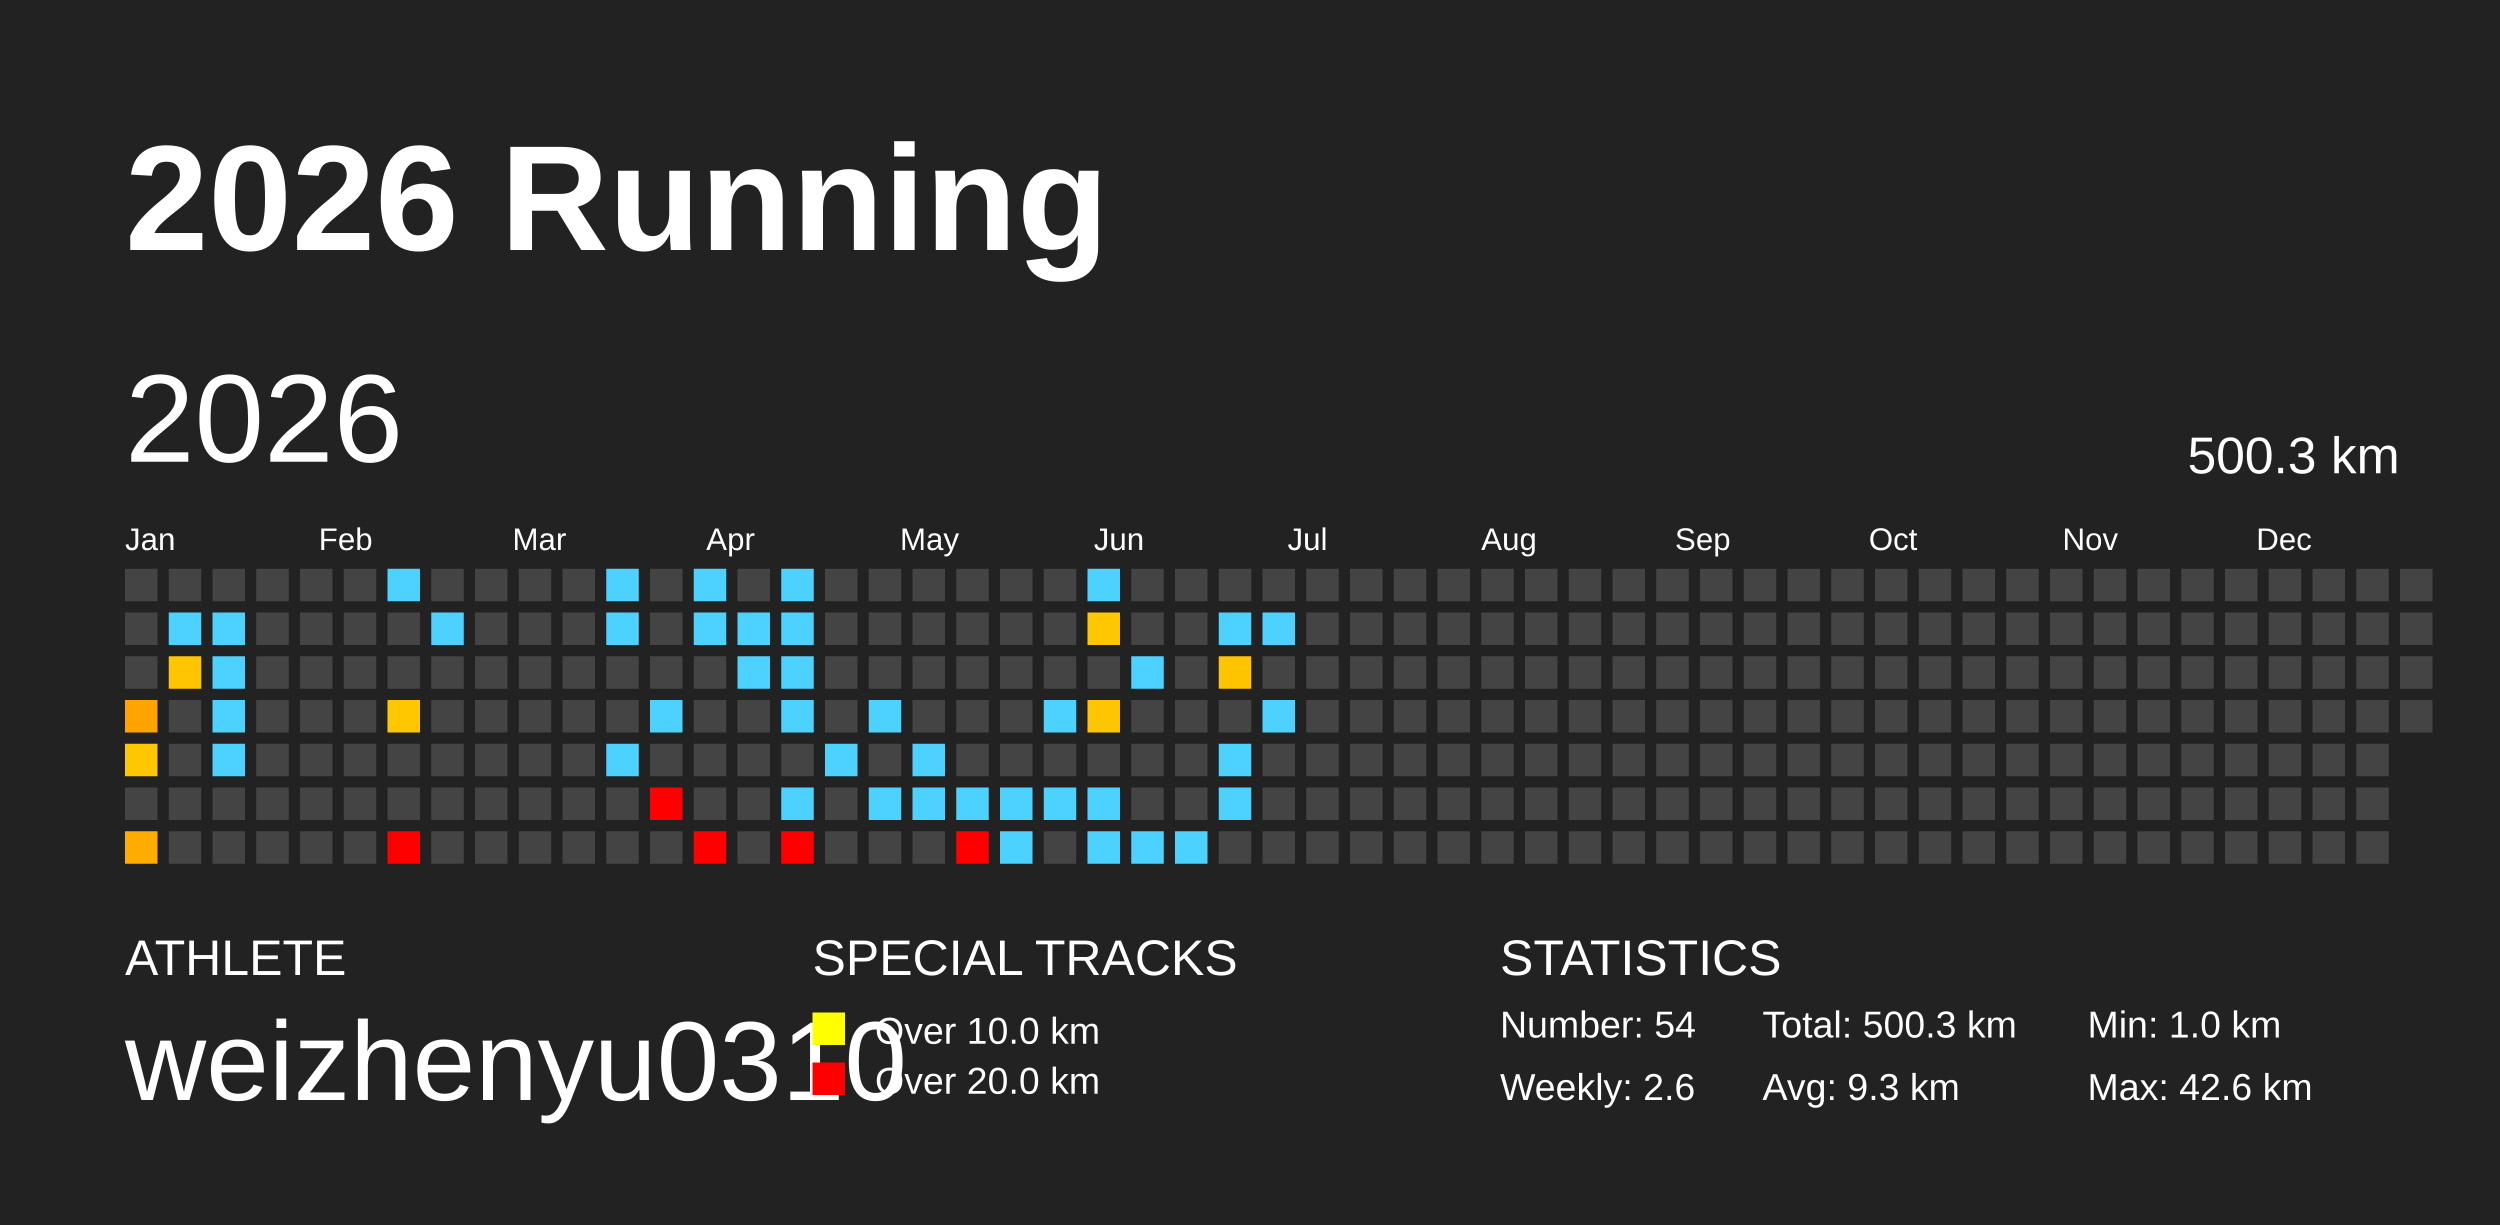
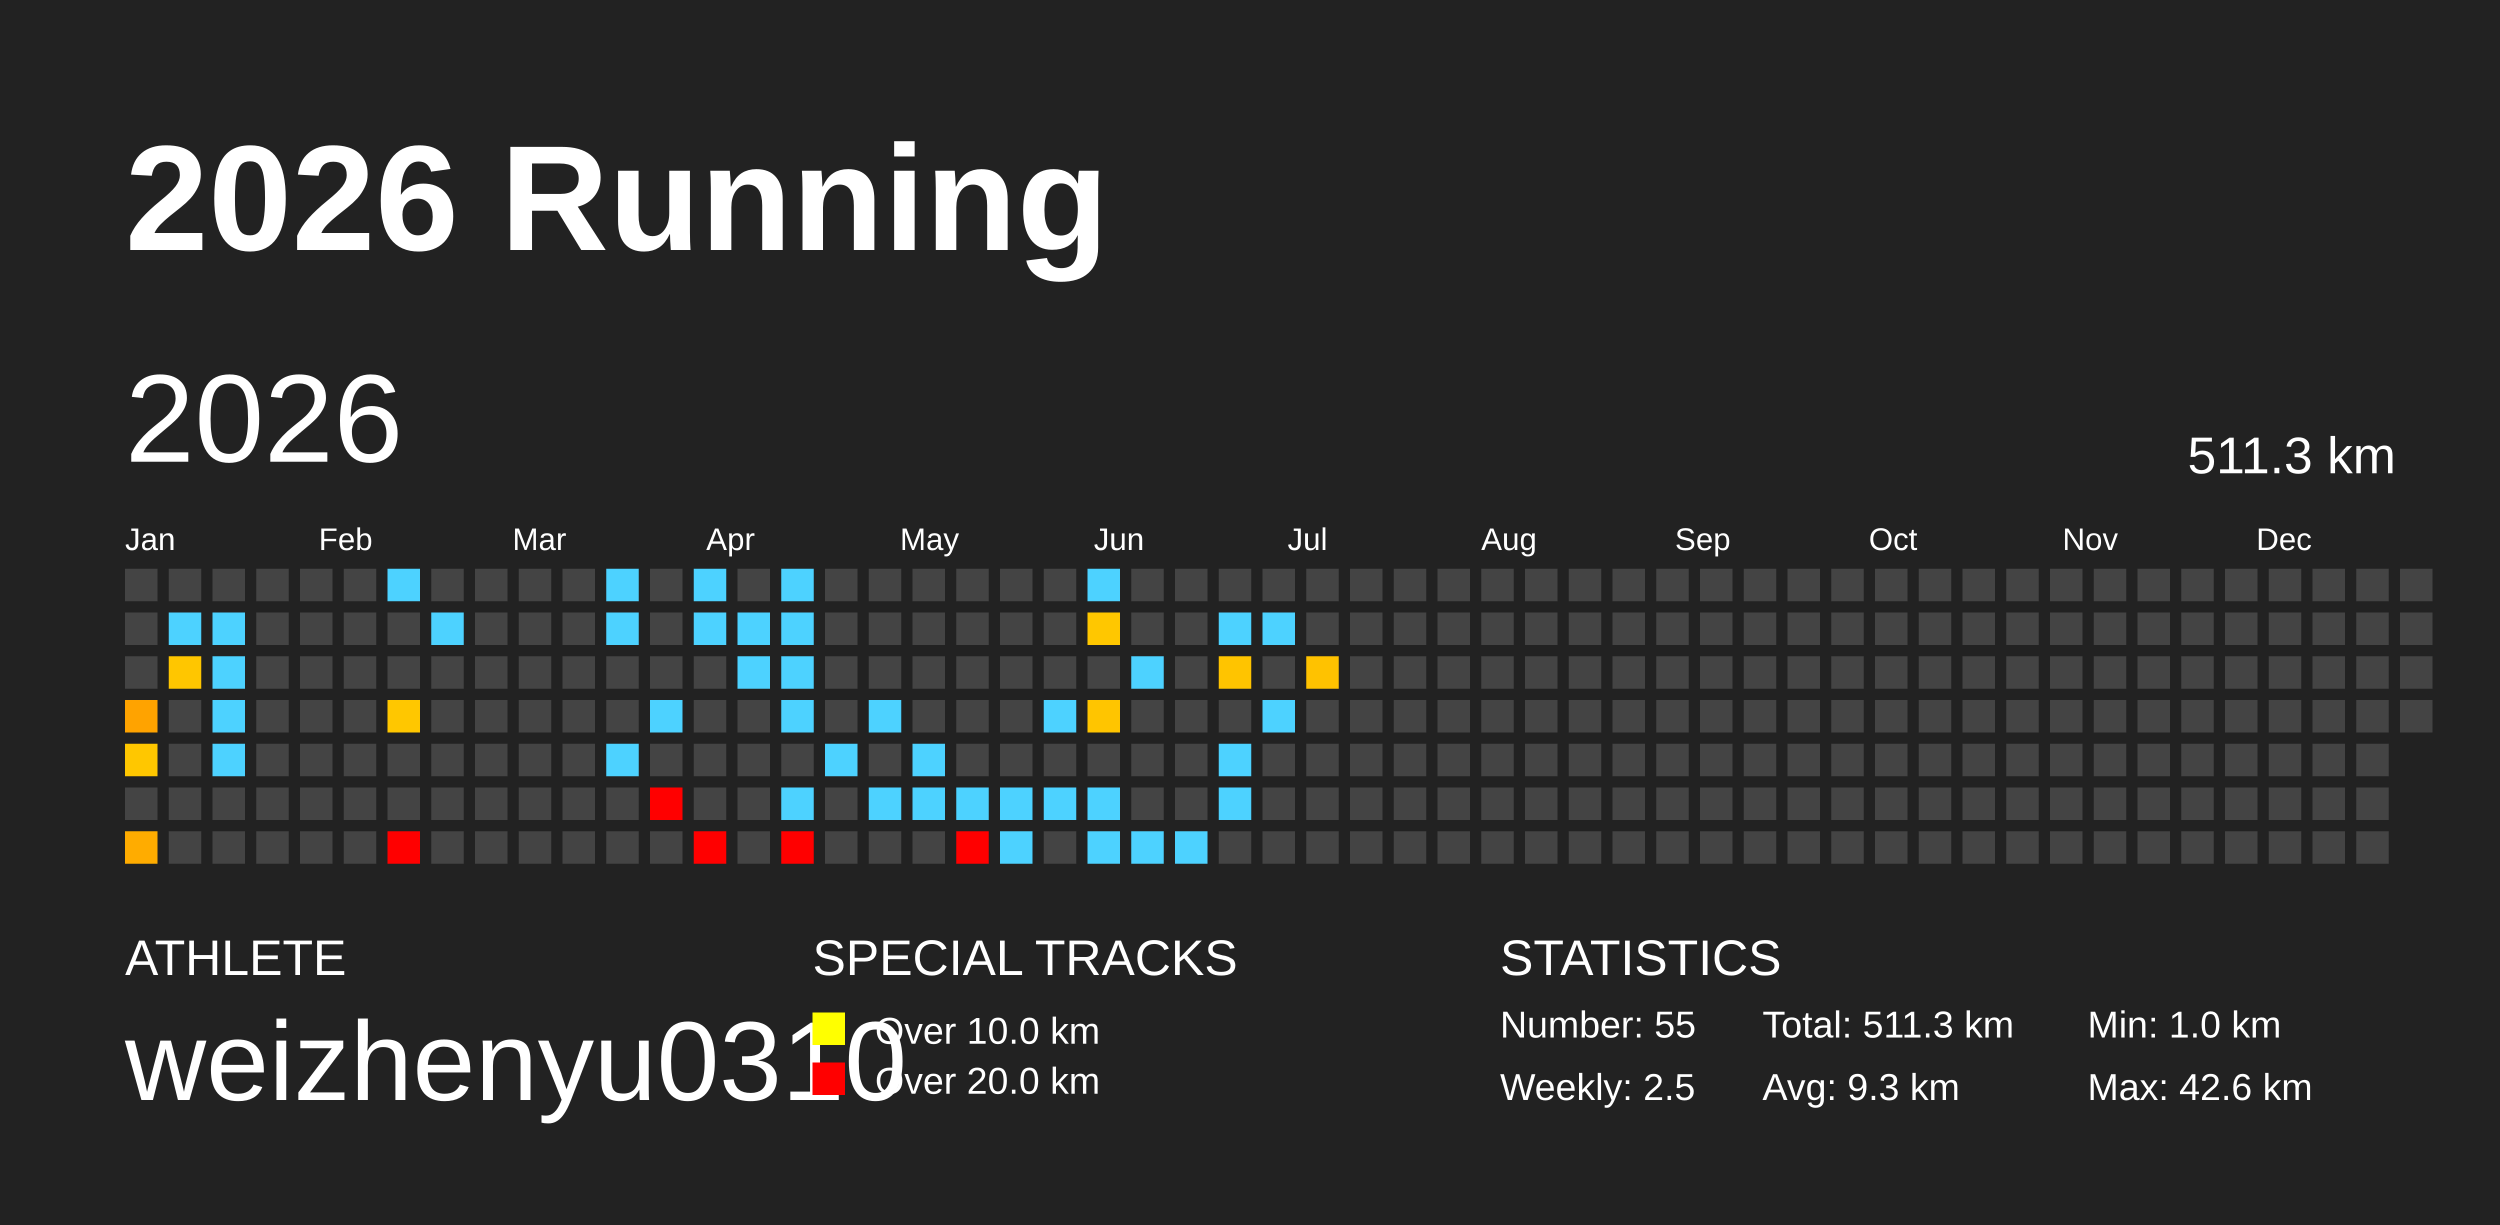
<svg xmlns="http://www.w3.org/2000/svg" baseProfile="full" height="98mm" version="1.1" viewBox="0,0,200,98" width="200mm">
  <defs />
  <rect fill="#222222" height="98" width="200" x="0" y="0" />
  <text fill="#FFFFFF" style="font-size:12px; font-family:Arial; font-weight:bold;" x="10" y="20">2026 Running</text>
  <text fill="#FFFFFF" style="font-size:4px; font-family:Arial" x="10" y="78">ATHLETE</text>
  <text fill="#FFFFFF" style="font-size:9px; font-family:Arial" x="10" y="88">weizhenyu0310</text>
  <text fill="#FFFFFF" style="font-size:4px; font-family:Arial" x="65" y="78">SPECIAL TRACKS</text>
  <rect fill="yellow" height="2.6" width="2.6" x="65" y="81" />
  <text fill="#FFFFFF" style="font-size:3px; font-family:Arial" x="70" y="83.5">Over 10.0 km</text>
  <rect fill="red" height="2.6" width="2.6" x="65" y="85" />
  <text fill="#FFFFFF" style="font-size:3px; font-family:Arial" x="70" y="87.5">Over 20.0 km</text>
  <text fill="#FFFFFF" style="font-size:4px; font-family:Arial" x="120" y="78">STATISTICS</text>
-   <text fill="#FFFFFF" style="font-size:3px; font-family:Arial" x="120" y="83">Number: 54</text>
-   <text fill="#FFFFFF" style="font-size:3px; font-family:Arial" x="120" y="88">Weekly: 2.6</text>
-   <text fill="#FFFFFF" style="font-size:3px; font-family:Arial" x="141" y="83">Total: 500.3 km</text>
+   <text fill="#FFFFFF" style="font-size:3px; font-family:Arial" x="120" y="83">Number: 55</text>
+   <text fill="#FFFFFF" style="font-size:3px; font-family:Arial" x="120" y="88">Weekly: 2.5</text>
+   <text fill="#FFFFFF" style="font-size:3px; font-family:Arial" x="141" y="83">Total: 511.3 km</text>
  <text fill="#FFFFFF" style="font-size:3px; font-family:Arial" x="141" y="88">Avg: 9.3 km</text>
  <text fill="#FFFFFF" style="font-size:3px; font-family:Arial" x="167" y="83">Min: 1.0 km</text>
  <text fill="#FFFFFF" style="font-size:3px; font-family:Arial" x="167" y="88">Max: 42.6 km</text>
  <text dominant-baseline="hanging" fill="#FFFFFF" style="font-size:10.0px; font-family:Arial;" x="10" y="30">2026</text>
-   <text dominant-baseline="hanging" fill="#FFFFFF" style="font-size:4.125px; font-family:Arial;" x="175" y="35">500.3 km</text>
+   <text dominant-baseline="hanging" fill="#FFFFFF" style="font-size:4.125px; font-family:Arial;" x="175" y="35">511.3 km</text>
  <text fill="#FFFFFF" style="font-size:2.5px; font-family:Arial" x="10.0" y="44">Jan</text>
  <text fill="#FFFFFF" style="font-size:2.5px; font-family:Arial" x="25.5" y="44">Feb</text>
  <text fill="#FFFFFF" style="font-size:2.5px; font-family:Arial" x="41.0" y="44">Mar</text>
  <text fill="#FFFFFF" style="font-size:2.5px; font-family:Arial" x="56.5" y="44">Apr</text>
  <text fill="#FFFFFF" style="font-size:2.5px; font-family:Arial" x="72.0" y="44">May</text>
  <text fill="#FFFFFF" style="font-size:2.5px; font-family:Arial" x="87.5" y="44">Jun</text>
  <text fill="#FFFFFF" style="font-size:2.5px; font-family:Arial" x="103.0" y="44">Jul</text>
  <text fill="#FFFFFF" style="font-size:2.5px; font-family:Arial" x="118.5" y="44">Aug</text>
  <text fill="#FFFFFF" style="font-size:2.5px; font-family:Arial" x="134.0" y="44">Sep</text>
  <text fill="#FFFFFF" style="font-size:2.5px; font-family:Arial" x="149.5" y="44">Oct</text>
  <text fill="#FFFFFF" style="font-size:2.5px; font-family:Arial" x="165.0" y="44">Nov</text>
  <text fill="#FFFFFF" style="font-size:2.5px; font-family:Arial" x="180.5" y="44">Dec</text>
  <rect fill="#444444" height="2.6" width="2.6" x="10.0" y="45.5" />
  <rect fill="#444444" height="2.6" width="2.6" x="10.0" y="49.0" />
  <rect fill="#444444" height="2.6" width="2.6" x="10.0" y="52.5" />
  <rect fill="#ffa300" height="2.6" width="2.6" x="10.0" y="56.0" />
  <rect fill="#ffc700" height="2.6" width="2.6" x="10.0" y="59.5" />
  <rect fill="#444444" height="2.6" width="2.6" x="10.0" y="63.0" />
  <rect fill="#ffac00" height="2.6" width="2.6" x="10.0" y="66.5" />
  <rect fill="#444444" height="2.6" width="2.6" x="13.5" y="45.5" />
  <rect fill="#4dd2ff" height="2.6" width="2.6" x="13.5" y="49.0" />
  <rect fill="#ffc600" height="2.6" width="2.6" x="13.5" y="52.5" />
  <rect fill="#444444" height="2.6" width="2.6" x="13.5" y="56.0" />
  <rect fill="#444444" height="2.6" width="2.6" x="13.5" y="59.5" />
  <rect fill="#444444" height="2.6" width="2.6" x="13.5" y="63.0" />
  <rect fill="#444444" height="2.6" width="2.6" x="13.5" y="66.5" />
  <rect fill="#444444" height="2.6" width="2.6" x="17.0" y="45.5" />
  <rect fill="#4dd2ff" height="2.6" width="2.6" x="17.0" y="49.0" />
  <rect fill="#4dd2ff" height="2.6" width="2.6" x="17.0" y="52.5" />
  <rect fill="#4dd2ff" height="2.6" width="2.6" x="17.0" y="56.0" />
  <rect fill="#4dd2ff" height="2.6" width="2.6" x="17.0" y="59.5" />
  <rect fill="#444444" height="2.6" width="2.6" x="17.0" y="63.0" />
  <rect fill="#444444" height="2.6" width="2.6" x="17.0" y="66.5" />
  <rect fill="#444444" height="2.6" width="2.6" x="20.5" y="45.5" />
  <rect fill="#444444" height="2.6" width="2.6" x="20.5" y="49.0" />
  <rect fill="#444444" height="2.6" width="2.6" x="20.5" y="52.5" />
  <rect fill="#444444" height="2.6" width="2.6" x="20.5" y="56.0" />
  <rect fill="#444444" height="2.6" width="2.6" x="20.5" y="59.5" />
  <rect fill="#444444" height="2.6" width="2.6" x="20.5" y="63.0" />
  <rect fill="#444444" height="2.6" width="2.6" x="20.5" y="66.5" />
  <rect fill="#444444" height="2.6" width="2.6" x="24.0" y="45.5" />
  <rect fill="#444444" height="2.6" width="2.6" x="24.0" y="49.0" />
  <rect fill="#444444" height="2.6" width="2.6" x="24.0" y="52.5" />
  <rect fill="#444444" height="2.6" width="2.6" x="24.0" y="56.0" />
  <rect fill="#444444" height="2.6" width="2.6" x="24.0" y="59.5" />
  <rect fill="#444444" height="2.6" width="2.6" x="24.0" y="63.0" />
  <rect fill="#444444" height="2.6" width="2.6" x="24.0" y="66.5" />
  <rect fill="#444444" height="2.6" width="2.6" x="27.5" y="45.5" />
  <rect fill="#444444" height="2.6" width="2.6" x="27.5" y="49.0" />
  <rect fill="#444444" height="2.6" width="2.6" x="27.5" y="52.5" />
  <rect fill="#444444" height="2.6" width="2.6" x="27.5" y="56.0" />
  <rect fill="#444444" height="2.6" width="2.6" x="27.5" y="59.5" />
  <rect fill="#444444" height="2.6" width="2.6" x="27.5" y="63.0" />
  <rect fill="#444444" height="2.6" width="2.6" x="27.5" y="66.5" />
  <rect fill="#4dd2ff" height="2.6" width="2.6" x="31.0" y="45.5" />
  <rect fill="#444444" height="2.6" width="2.6" x="31.0" y="49.0" />
  <rect fill="#444444" height="2.6" width="2.6" x="31.0" y="52.5" />
  <rect fill="#ffc700" height="2.6" width="2.6" x="31.0" y="56.0" />
  <rect fill="#444444" height="2.6" width="2.6" x="31.0" y="59.5" />
  <rect fill="#444444" height="2.6" width="2.6" x="31.0" y="63.0" />
  <rect fill="red" height="2.6" width="2.6" x="31.0" y="66.5" />
  <rect fill="#444444" height="2.6" width="2.6" x="34.5" y="45.5" />
  <rect fill="#4dd2ff" height="2.6" width="2.6" x="34.5" y="49.0" />
  <rect fill="#444444" height="2.6" width="2.6" x="34.5" y="52.5" />
  <rect fill="#444444" height="2.6" width="2.6" x="34.5" y="56.0" />
  <rect fill="#444444" height="2.6" width="2.6" x="34.5" y="59.5" />
  <rect fill="#444444" height="2.6" width="2.6" x="34.5" y="63.0" />
  <rect fill="#444444" height="2.6" width="2.6" x="34.5" y="66.5" />
  <rect fill="#444444" height="2.6" width="2.6" x="38.0" y="45.5" />
  <rect fill="#444444" height="2.6" width="2.6" x="38.0" y="49.0" />
  <rect fill="#444444" height="2.6" width="2.6" x="38.0" y="52.5" />
  <rect fill="#444444" height="2.6" width="2.6" x="38.0" y="56.0" />
  <rect fill="#444444" height="2.6" width="2.6" x="38.0" y="59.5" />
  <rect fill="#444444" height="2.6" width="2.6" x="38.0" y="63.0" />
  <rect fill="#444444" height="2.6" width="2.6" x="38.0" y="66.5" />
  <rect fill="#444444" height="2.6" width="2.6" x="41.5" y="45.5" />
  <rect fill="#444444" height="2.6" width="2.6" x="41.5" y="49.0" />
  <rect fill="#444444" height="2.6" width="2.6" x="41.5" y="52.5" />
  <rect fill="#444444" height="2.6" width="2.6" x="41.5" y="56.0" />
  <rect fill="#444444" height="2.6" width="2.6" x="41.5" y="59.5" />
  <rect fill="#444444" height="2.6" width="2.6" x="41.5" y="63.0" />
  <rect fill="#444444" height="2.6" width="2.6" x="41.5" y="66.5" />
  <rect fill="#444444" height="2.6" width="2.6" x="45.0" y="45.5" />
  <rect fill="#444444" height="2.6" width="2.6" x="45.0" y="49.0" />
  <rect fill="#444444" height="2.6" width="2.6" x="45.0" y="52.5" />
  <rect fill="#444444" height="2.6" width="2.6" x="45.0" y="56.0" />
  <rect fill="#444444" height="2.6" width="2.6" x="45.0" y="59.5" />
  <rect fill="#444444" height="2.6" width="2.6" x="45.0" y="63.0" />
  <rect fill="#444444" height="2.6" width="2.6" x="45.0" y="66.5" />
  <rect fill="#4dd2ff" height="2.6" width="2.6" x="48.5" y="45.5" />
  <rect fill="#4dd2ff" height="2.6" width="2.6" x="48.5" y="49.0" />
  <rect fill="#444444" height="2.6" width="2.6" x="48.5" y="52.5" />
  <rect fill="#444444" height="2.6" width="2.6" x="48.5" y="56.0" />
  <rect fill="#4dd2ff" height="2.6" width="2.6" x="48.5" y="59.5" />
  <rect fill="#444444" height="2.6" width="2.6" x="48.5" y="63.0" />
  <rect fill="#444444" height="2.6" width="2.6" x="48.5" y="66.5" />
  <rect fill="#444444" height="2.6" width="2.6" x="52.0" y="45.5" />
  <rect fill="#444444" height="2.6" width="2.6" x="52.0" y="49.0" />
  <rect fill="#444444" height="2.6" width="2.6" x="52.0" y="52.5" />
  <rect fill="#4dd2ff" height="2.6" width="2.6" x="52.0" y="56.0" />
  <rect fill="#444444" height="2.6" width="2.6" x="52.0" y="59.5" />
  <rect fill="red" height="2.6" width="2.6" x="52.0" y="63.0" />
  <rect fill="#444444" height="2.6" width="2.6" x="52.0" y="66.5" />
  <rect fill="#4dd2ff" height="2.6" width="2.6" x="55.5" y="45.5" />
  <rect fill="#4dd2ff" height="2.6" width="2.6" x="55.5" y="49.0" />
  <rect fill="#444444" height="2.6" width="2.6" x="55.5" y="52.5" />
  <rect fill="#444444" height="2.6" width="2.6" x="55.5" y="56.0" />
  <rect fill="#444444" height="2.6" width="2.6" x="55.5" y="59.5" />
  <rect fill="#444444" height="2.6" width="2.6" x="55.5" y="63.0" />
  <rect fill="red" height="2.6" width="2.6" x="55.5" y="66.5" />
  <rect fill="#444444" height="2.6" width="2.6" x="59.0" y="45.5" />
  <rect fill="#4dd2ff" height="2.6" width="2.6" x="59.0" y="49.0" />
  <rect fill="#4dd2ff" height="2.6" width="2.6" x="59.0" y="52.5" />
  <rect fill="#444444" height="2.6" width="2.6" x="59.0" y="56.0" />
  <rect fill="#444444" height="2.6" width="2.6" x="59.0" y="59.5" />
  <rect fill="#444444" height="2.6" width="2.6" x="59.0" y="63.0" />
  <rect fill="#444444" height="2.6" width="2.6" x="59.0" y="66.5" />
  <rect fill="#4dd2ff" height="2.6" width="2.6" x="62.5" y="45.5" />
  <rect fill="#4dd2ff" height="2.6" width="2.6" x="62.5" y="49.0" />
  <rect fill="#4dd2ff" height="2.6" width="2.6" x="62.5" y="52.5" />
  <rect fill="#4dd2ff" height="2.6" width="2.6" x="62.5" y="56.0" />
  <rect fill="#444444" height="2.6" width="2.6" x="62.5" y="59.5" />
  <rect fill="#4dd2ff" height="2.6" width="2.6" x="62.5" y="63.0" />
  <rect fill="red" height="2.6" width="2.6" x="62.5" y="66.5" />
  <rect fill="#444444" height="2.6" width="2.6" x="66.0" y="45.5" />
  <rect fill="#444444" height="2.6" width="2.6" x="66.0" y="49.0" />
  <rect fill="#444444" height="2.6" width="2.6" x="66.0" y="52.5" />
  <rect fill="#444444" height="2.6" width="2.6" x="66.0" y="56.0" />
  <rect fill="#4dd2ff" height="2.6" width="2.6" x="66.0" y="59.5" />
  <rect fill="#444444" height="2.6" width="2.6" x="66.0" y="63.0" />
  <rect fill="#444444" height="2.6" width="2.6" x="66.0" y="66.5" />
  <rect fill="#444444" height="2.6" width="2.6" x="69.5" y="45.5" />
  <rect fill="#444444" height="2.6" width="2.6" x="69.5" y="49.0" />
  <rect fill="#444444" height="2.6" width="2.6" x="69.5" y="52.5" />
  <rect fill="#4dd2ff" height="2.6" width="2.6" x="69.5" y="56.0" />
  <rect fill="#444444" height="2.6" width="2.6" x="69.5" y="59.5" />
  <rect fill="#4dd2ff" height="2.6" width="2.6" x="69.5" y="63.0" />
  <rect fill="#444444" height="2.6" width="2.6" x="69.5" y="66.5" />
  <rect fill="#444444" height="2.6" width="2.6" x="73.0" y="45.5" />
  <rect fill="#444444" height="2.6" width="2.6" x="73.0" y="49.0" />
  <rect fill="#444444" height="2.6" width="2.6" x="73.0" y="52.5" />
  <rect fill="#444444" height="2.6" width="2.6" x="73.0" y="56.0" />
  <rect fill="#4dd2ff" height="2.6" width="2.6" x="73.0" y="59.5" />
  <rect fill="#4dd2ff" height="2.6" width="2.6" x="73.0" y="63.0" />
  <rect fill="#444444" height="2.6" width="2.6" x="73.0" y="66.5" />
  <rect fill="#444444" height="2.6" width="2.6" x="76.5" y="45.5" />
  <rect fill="#444444" height="2.6" width="2.6" x="76.5" y="49.0" />
  <rect fill="#444444" height="2.6" width="2.6" x="76.5" y="52.5" />
  <rect fill="#444444" height="2.6" width="2.6" x="76.5" y="56.0" />
  <rect fill="#444444" height="2.6" width="2.6" x="76.5" y="59.5" />
  <rect fill="#4dd2ff" height="2.6" width="2.6" x="76.5" y="63.0" />
  <rect fill="red" height="2.6" width="2.6" x="76.5" y="66.5" />
  <rect fill="#444444" height="2.6" width="2.6" x="80.0" y="45.5" />
  <rect fill="#444444" height="2.6" width="2.6" x="80.0" y="49.0" />
  <rect fill="#444444" height="2.6" width="2.6" x="80.0" y="52.5" />
  <rect fill="#444444" height="2.6" width="2.6" x="80.0" y="56.0" />
  <rect fill="#444444" height="2.6" width="2.6" x="80.0" y="59.5" />
  <rect fill="#4dd2ff" height="2.6" width="2.6" x="80.0" y="63.0" />
  <rect fill="#4dd2ff" height="2.6" width="2.6" x="80.0" y="66.5" />
  <rect fill="#444444" height="2.6" width="2.6" x="83.5" y="45.5" />
  <rect fill="#444444" height="2.6" width="2.6" x="83.5" y="49.0" />
  <rect fill="#444444" height="2.6" width="2.6" x="83.5" y="52.5" />
  <rect fill="#4dd2ff" height="2.6" width="2.6" x="83.5" y="56.0" />
  <rect fill="#444444" height="2.6" width="2.6" x="83.5" y="59.5" />
  <rect fill="#4dd2ff" height="2.6" width="2.6" x="83.5" y="63.0" />
  <rect fill="#444444" height="2.6" width="2.6" x="83.5" y="66.5" />
  <rect fill="#4dd2ff" height="2.6" width="2.6" x="87.0" y="45.5" />
  <rect fill="#ffc700" height="2.6" width="2.6" x="87.0" y="49.0" />
  <rect fill="#444444" height="2.6" width="2.6" x="87.0" y="52.5" />
  <rect fill="#ffc500" height="2.6" width="2.6" x="87.0" y="56.0" />
  <rect fill="#444444" height="2.6" width="2.6" x="87.0" y="59.5" />
  <rect fill="#4dd2ff" height="2.6" width="2.6" x="87.0" y="63.0" />
  <rect fill="#4dd2ff" height="2.6" width="2.6" x="87.0" y="66.5" />
  <rect fill="#444444" height="2.6" width="2.6" x="90.5" y="45.5" />
  <rect fill="#444444" height="2.6" width="2.6" x="90.5" y="49.0" />
  <rect fill="#4dd2ff" height="2.6" width="2.6" x="90.5" y="52.5" />
  <rect fill="#444444" height="2.6" width="2.6" x="90.5" y="56.0" />
  <rect fill="#444444" height="2.6" width="2.6" x="90.5" y="59.5" />
  <rect fill="#444444" height="2.6" width="2.6" x="90.5" y="63.0" />
  <rect fill="#4dd2ff" height="2.6" width="2.6" x="90.5" y="66.5" />
  <rect fill="#444444" height="2.6" width="2.6" x="94.0" y="45.5" />
  <rect fill="#444444" height="2.6" width="2.6" x="94.0" y="49.0" />
  <rect fill="#444444" height="2.6" width="2.6" x="94.0" y="52.5" />
  <rect fill="#444444" height="2.6" width="2.6" x="94.0" y="56.0" />
  <rect fill="#444444" height="2.6" width="2.6" x="94.0" y="59.5" />
  <rect fill="#444444" height="2.6" width="2.6" x="94.0" y="63.0" />
  <rect fill="#4dd2ff" height="2.6" width="2.6" x="94.0" y="66.5" />
  <rect fill="#444444" height="2.6" width="2.6" x="97.5" y="45.5" />
  <rect fill="#4dd2ff" height="2.6" width="2.6" x="97.5" y="49.0" />
  <rect fill="#ffc400" height="2.6" width="2.6" x="97.5" y="52.5" />
  <rect fill="#444444" height="2.6" width="2.6" x="97.5" y="56.0" />
  <rect fill="#4dd2ff" height="2.6" width="2.6" x="97.5" y="59.5" />
  <rect fill="#4dd2ff" height="2.6" width="2.6" x="97.5" y="63.0" />
  <rect fill="#444444" height="2.6" width="2.6" x="97.5" y="66.5" />
  <rect fill="#444444" height="2.6" width="2.6" x="101.0" y="45.5" />
  <rect fill="#4dd2ff" height="2.6" width="2.6" x="101.0" y="49.0" />
  <rect fill="#444444" height="2.6" width="2.6" x="101.0" y="52.5" />
  <rect fill="#4dd2ff" height="2.6" width="2.6" x="101.0" y="56.0" />
  <rect fill="#444444" height="2.6" width="2.6" x="101.0" y="59.5" />
  <rect fill="#444444" height="2.6" width="2.6" x="101.0" y="63.0" />
  <rect fill="#444444" height="2.6" width="2.6" x="101.0" y="66.5" />
  <rect fill="#444444" height="2.6" width="2.6" x="104.5" y="45.5" />
  <rect fill="#444444" height="2.6" width="2.6" x="104.5" y="49.0" />
-   <rect fill="#444444" height="2.6" width="2.6" x="104.5" y="52.5" />
+   <rect fill="#ffc200" height="2.6" width="2.6" x="104.5" y="52.5" />
  <rect fill="#444444" height="2.6" width="2.6" x="104.5" y="56.0" />
  <rect fill="#444444" height="2.6" width="2.6" x="104.5" y="59.5" />
  <rect fill="#444444" height="2.6" width="2.6" x="104.5" y="63.0" />
  <rect fill="#444444" height="2.6" width="2.6" x="104.5" y="66.5" />
  <rect fill="#444444" height="2.6" width="2.6" x="108.0" y="45.5" />
  <rect fill="#444444" height="2.6" width="2.6" x="108.0" y="49.0" />
  <rect fill="#444444" height="2.6" width="2.6" x="108.0" y="52.5" />
  <rect fill="#444444" height="2.6" width="2.6" x="108.0" y="56.0" />
  <rect fill="#444444" height="2.6" width="2.6" x="108.0" y="59.5" />
  <rect fill="#444444" height="2.6" width="2.6" x="108.0" y="63.0" />
  <rect fill="#444444" height="2.6" width="2.6" x="108.0" y="66.5" />
  <rect fill="#444444" height="2.6" width="2.6" x="111.5" y="45.5" />
  <rect fill="#444444" height="2.6" width="2.6" x="111.5" y="49.0" />
  <rect fill="#444444" height="2.6" width="2.6" x="111.5" y="52.5" />
  <rect fill="#444444" height="2.6" width="2.6" x="111.5" y="56.0" />
  <rect fill="#444444" height="2.6" width="2.6" x="111.5" y="59.5" />
  <rect fill="#444444" height="2.6" width="2.6" x="111.5" y="63.0" />
  <rect fill="#444444" height="2.6" width="2.6" x="111.5" y="66.5" />
  <rect fill="#444444" height="2.6" width="2.6" x="115.0" y="45.5" />
  <rect fill="#444444" height="2.6" width="2.6" x="115.0" y="49.0" />
  <rect fill="#444444" height="2.6" width="2.6" x="115.0" y="52.5" />
  <rect fill="#444444" height="2.6" width="2.6" x="115.0" y="56.0" />
  <rect fill="#444444" height="2.6" width="2.6" x="115.0" y="59.5" />
  <rect fill="#444444" height="2.6" width="2.6" x="115.0" y="63.0" />
  <rect fill="#444444" height="2.6" width="2.6" x="115.0" y="66.5" />
  <rect fill="#444444" height="2.6" width="2.6" x="118.5" y="45.5" />
  <rect fill="#444444" height="2.6" width="2.6" x="118.5" y="49.0" />
  <rect fill="#444444" height="2.6" width="2.6" x="118.5" y="52.5" />
  <rect fill="#444444" height="2.6" width="2.6" x="118.5" y="56.0" />
  <rect fill="#444444" height="2.6" width="2.6" x="118.5" y="59.5" />
  <rect fill="#444444" height="2.6" width="2.6" x="118.5" y="63.0" />
  <rect fill="#444444" height="2.6" width="2.6" x="118.5" y="66.5" />
  <rect fill="#444444" height="2.6" width="2.6" x="122.0" y="45.5" />
  <rect fill="#444444" height="2.6" width="2.6" x="122.0" y="49.0" />
  <rect fill="#444444" height="2.6" width="2.6" x="122.0" y="52.5" />
  <rect fill="#444444" height="2.6" width="2.6" x="122.0" y="56.0" />
  <rect fill="#444444" height="2.6" width="2.6" x="122.0" y="59.5" />
  <rect fill="#444444" height="2.6" width="2.6" x="122.0" y="63.0" />
  <rect fill="#444444" height="2.6" width="2.6" x="122.0" y="66.5" />
  <rect fill="#444444" height="2.6" width="2.6" x="125.5" y="45.5" />
  <rect fill="#444444" height="2.6" width="2.6" x="125.5" y="49.0" />
  <rect fill="#444444" height="2.6" width="2.6" x="125.5" y="52.5" />
  <rect fill="#444444" height="2.6" width="2.6" x="125.5" y="56.0" />
  <rect fill="#444444" height="2.6" width="2.6" x="125.5" y="59.5" />
  <rect fill="#444444" height="2.6" width="2.6" x="125.5" y="63.0" />
  <rect fill="#444444" height="2.6" width="2.6" x="125.5" y="66.5" />
  <rect fill="#444444" height="2.6" width="2.6" x="129.0" y="45.5" />
  <rect fill="#444444" height="2.6" width="2.6" x="129.0" y="49.0" />
  <rect fill="#444444" height="2.6" width="2.6" x="129.0" y="52.5" />
  <rect fill="#444444" height="2.6" width="2.6" x="129.0" y="56.0" />
  <rect fill="#444444" height="2.6" width="2.6" x="129.0" y="59.5" />
  <rect fill="#444444" height="2.6" width="2.6" x="129.0" y="63.0" />
  <rect fill="#444444" height="2.6" width="2.6" x="129.0" y="66.5" />
  <rect fill="#444444" height="2.6" width="2.6" x="132.5" y="45.5" />
  <rect fill="#444444" height="2.6" width="2.6" x="132.5" y="49.0" />
  <rect fill="#444444" height="2.6" width="2.6" x="132.5" y="52.5" />
  <rect fill="#444444" height="2.6" width="2.6" x="132.5" y="56.0" />
  <rect fill="#444444" height="2.6" width="2.6" x="132.5" y="59.5" />
  <rect fill="#444444" height="2.6" width="2.6" x="132.5" y="63.0" />
  <rect fill="#444444" height="2.6" width="2.6" x="132.5" y="66.5" />
  <rect fill="#444444" height="2.6" width="2.6" x="136.0" y="45.5" />
  <rect fill="#444444" height="2.6" width="2.6" x="136.0" y="49.0" />
  <rect fill="#444444" height="2.6" width="2.6" x="136.0" y="52.5" />
  <rect fill="#444444" height="2.6" width="2.6" x="136.0" y="56.0" />
  <rect fill="#444444" height="2.6" width="2.6" x="136.0" y="59.5" />
  <rect fill="#444444" height="2.6" width="2.6" x="136.0" y="63.0" />
  <rect fill="#444444" height="2.6" width="2.6" x="136.0" y="66.5" />
  <rect fill="#444444" height="2.6" width="2.6" x="139.5" y="45.5" />
  <rect fill="#444444" height="2.6" width="2.6" x="139.5" y="49.0" />
  <rect fill="#444444" height="2.6" width="2.6" x="139.5" y="52.5" />
  <rect fill="#444444" height="2.6" width="2.6" x="139.5" y="56.0" />
  <rect fill="#444444" height="2.6" width="2.6" x="139.5" y="59.5" />
  <rect fill="#444444" height="2.6" width="2.6" x="139.5" y="63.0" />
  <rect fill="#444444" height="2.6" width="2.6" x="139.5" y="66.5" />
  <rect fill="#444444" height="2.6" width="2.6" x="143.0" y="45.5" />
  <rect fill="#444444" height="2.6" width="2.6" x="143.0" y="49.0" />
  <rect fill="#444444" height="2.6" width="2.6" x="143.0" y="52.5" />
  <rect fill="#444444" height="2.6" width="2.6" x="143.0" y="56.0" />
  <rect fill="#444444" height="2.6" width="2.6" x="143.0" y="59.5" />
  <rect fill="#444444" height="2.6" width="2.6" x="143.0" y="63.0" />
  <rect fill="#444444" height="2.6" width="2.6" x="143.0" y="66.5" />
  <rect fill="#444444" height="2.6" width="2.6" x="146.5" y="45.5" />
  <rect fill="#444444" height="2.6" width="2.6" x="146.5" y="49.0" />
  <rect fill="#444444" height="2.6" width="2.6" x="146.5" y="52.5" />
  <rect fill="#444444" height="2.6" width="2.6" x="146.5" y="56.0" />
  <rect fill="#444444" height="2.6" width="2.6" x="146.5" y="59.5" />
  <rect fill="#444444" height="2.6" width="2.6" x="146.5" y="63.0" />
  <rect fill="#444444" height="2.6" width="2.6" x="146.5" y="66.5" />
  <rect fill="#444444" height="2.6" width="2.6" x="150.0" y="45.5" />
  <rect fill="#444444" height="2.6" width="2.6" x="150.0" y="49.0" />
  <rect fill="#444444" height="2.6" width="2.6" x="150.0" y="52.5" />
  <rect fill="#444444" height="2.6" width="2.6" x="150.0" y="56.0" />
  <rect fill="#444444" height="2.6" width="2.6" x="150.0" y="59.5" />
  <rect fill="#444444" height="2.6" width="2.6" x="150.0" y="63.0" />
  <rect fill="#444444" height="2.6" width="2.6" x="150.0" y="66.5" />
  <rect fill="#444444" height="2.6" width="2.6" x="153.5" y="45.5" />
  <rect fill="#444444" height="2.6" width="2.6" x="153.5" y="49.0" />
  <rect fill="#444444" height="2.6" width="2.6" x="153.5" y="52.5" />
  <rect fill="#444444" height="2.6" width="2.6" x="153.5" y="56.0" />
  <rect fill="#444444" height="2.6" width="2.6" x="153.5" y="59.5" />
  <rect fill="#444444" height="2.6" width="2.6" x="153.5" y="63.0" />
  <rect fill="#444444" height="2.6" width="2.6" x="153.5" y="66.5" />
  <rect fill="#444444" height="2.6" width="2.6" x="157.0" y="45.5" />
  <rect fill="#444444" height="2.6" width="2.6" x="157.0" y="49.0" />
  <rect fill="#444444" height="2.6" width="2.6" x="157.0" y="52.5" />
  <rect fill="#444444" height="2.6" width="2.6" x="157.0" y="56.0" />
  <rect fill="#444444" height="2.6" width="2.6" x="157.0" y="59.5" />
  <rect fill="#444444" height="2.6" width="2.6" x="157.0" y="63.0" />
  <rect fill="#444444" height="2.6" width="2.6" x="157.0" y="66.5" />
  <rect fill="#444444" height="2.6" width="2.6" x="160.5" y="45.5" />
  <rect fill="#444444" height="2.6" width="2.6" x="160.5" y="49.0" />
  <rect fill="#444444" height="2.6" width="2.6" x="160.5" y="52.5" />
  <rect fill="#444444" height="2.6" width="2.6" x="160.5" y="56.0" />
  <rect fill="#444444" height="2.6" width="2.6" x="160.5" y="59.5" />
  <rect fill="#444444" height="2.6" width="2.6" x="160.5" y="63.0" />
  <rect fill="#444444" height="2.6" width="2.6" x="160.5" y="66.5" />
  <rect fill="#444444" height="2.6" width="2.6" x="164.0" y="45.5" />
  <rect fill="#444444" height="2.6" width="2.6" x="164.0" y="49.0" />
  <rect fill="#444444" height="2.6" width="2.6" x="164.0" y="52.5" />
  <rect fill="#444444" height="2.6" width="2.6" x="164.0" y="56.0" />
  <rect fill="#444444" height="2.6" width="2.6" x="164.0" y="59.5" />
  <rect fill="#444444" height="2.6" width="2.6" x="164.0" y="63.0" />
  <rect fill="#444444" height="2.6" width="2.6" x="164.0" y="66.5" />
  <rect fill="#444444" height="2.6" width="2.6" x="167.5" y="45.5" />
  <rect fill="#444444" height="2.6" width="2.6" x="167.5" y="49.0" />
  <rect fill="#444444" height="2.6" width="2.6" x="167.5" y="52.5" />
  <rect fill="#444444" height="2.6" width="2.6" x="167.5" y="56.0" />
  <rect fill="#444444" height="2.6" width="2.6" x="167.5" y="59.5" />
  <rect fill="#444444" height="2.6" width="2.6" x="167.5" y="63.0" />
  <rect fill="#444444" height="2.6" width="2.6" x="167.5" y="66.5" />
  <rect fill="#444444" height="2.6" width="2.6" x="171.0" y="45.5" />
  <rect fill="#444444" height="2.6" width="2.6" x="171.0" y="49.0" />
  <rect fill="#444444" height="2.6" width="2.6" x="171.0" y="52.5" />
  <rect fill="#444444" height="2.6" width="2.6" x="171.0" y="56.0" />
  <rect fill="#444444" height="2.6" width="2.6" x="171.0" y="59.5" />
  <rect fill="#444444" height="2.6" width="2.6" x="171.0" y="63.0" />
  <rect fill="#444444" height="2.6" width="2.6" x="171.0" y="66.5" />
  <rect fill="#444444" height="2.6" width="2.6" x="174.5" y="45.5" />
  <rect fill="#444444" height="2.6" width="2.6" x="174.5" y="49.0" />
  <rect fill="#444444" height="2.6" width="2.6" x="174.5" y="52.5" />
  <rect fill="#444444" height="2.6" width="2.6" x="174.5" y="56.0" />
  <rect fill="#444444" height="2.6" width="2.6" x="174.5" y="59.5" />
  <rect fill="#444444" height="2.6" width="2.6" x="174.5" y="63.0" />
  <rect fill="#444444" height="2.6" width="2.6" x="174.5" y="66.5" />
  <rect fill="#444444" height="2.6" width="2.6" x="178.0" y="45.5" />
  <rect fill="#444444" height="2.6" width="2.6" x="178.0" y="49.0" />
  <rect fill="#444444" height="2.6" width="2.6" x="178.0" y="52.5" />
  <rect fill="#444444" height="2.6" width="2.6" x="178.0" y="56.0" />
  <rect fill="#444444" height="2.6" width="2.6" x="178.0" y="59.5" />
  <rect fill="#444444" height="2.6" width="2.6" x="178.0" y="63.0" />
  <rect fill="#444444" height="2.6" width="2.6" x="178.0" y="66.5" />
  <rect fill="#444444" height="2.6" width="2.6" x="181.5" y="45.5" />
  <rect fill="#444444" height="2.6" width="2.6" x="181.5" y="49.0" />
  <rect fill="#444444" height="2.6" width="2.6" x="181.5" y="52.5" />
  <rect fill="#444444" height="2.6" width="2.6" x="181.5" y="56.0" />
  <rect fill="#444444" height="2.6" width="2.6" x="181.5" y="59.5" />
  <rect fill="#444444" height="2.6" width="2.6" x="181.5" y="63.0" />
  <rect fill="#444444" height="2.6" width="2.6" x="181.5" y="66.5" />
  <rect fill="#444444" height="2.6" width="2.6" x="185.0" y="45.5" />
  <rect fill="#444444" height="2.6" width="2.6" x="185.0" y="49.0" />
  <rect fill="#444444" height="2.6" width="2.6" x="185.0" y="52.5" />
  <rect fill="#444444" height="2.6" width="2.6" x="185.0" y="56.0" />
  <rect fill="#444444" height="2.6" width="2.6" x="185.0" y="59.5" />
  <rect fill="#444444" height="2.6" width="2.6" x="185.0" y="63.0" />
  <rect fill="#444444" height="2.6" width="2.6" x="185.0" y="66.5" />
  <rect fill="#444444" height="2.6" width="2.6" x="188.5" y="45.5" />
  <rect fill="#444444" height="2.6" width="2.6" x="188.5" y="49.0" />
  <rect fill="#444444" height="2.6" width="2.6" x="188.5" y="52.5" />
  <rect fill="#444444" height="2.6" width="2.6" x="188.5" y="56.0" />
  <rect fill="#444444" height="2.6" width="2.6" x="188.5" y="59.5" />
  <rect fill="#444444" height="2.6" width="2.6" x="188.5" y="63.0" />
  <rect fill="#444444" height="2.6" width="2.6" x="188.5" y="66.5" />
  <rect fill="#444444" height="2.6" width="2.6" x="192.0" y="45.5" />
  <rect fill="#444444" height="2.6" width="2.6" x="192.0" y="49.0" />
  <rect fill="#444444" height="2.6" width="2.6" x="192.0" y="52.5" />
  <rect fill="#444444" height="2.6" width="2.6" x="192.0" y="56.0" />
</svg>
